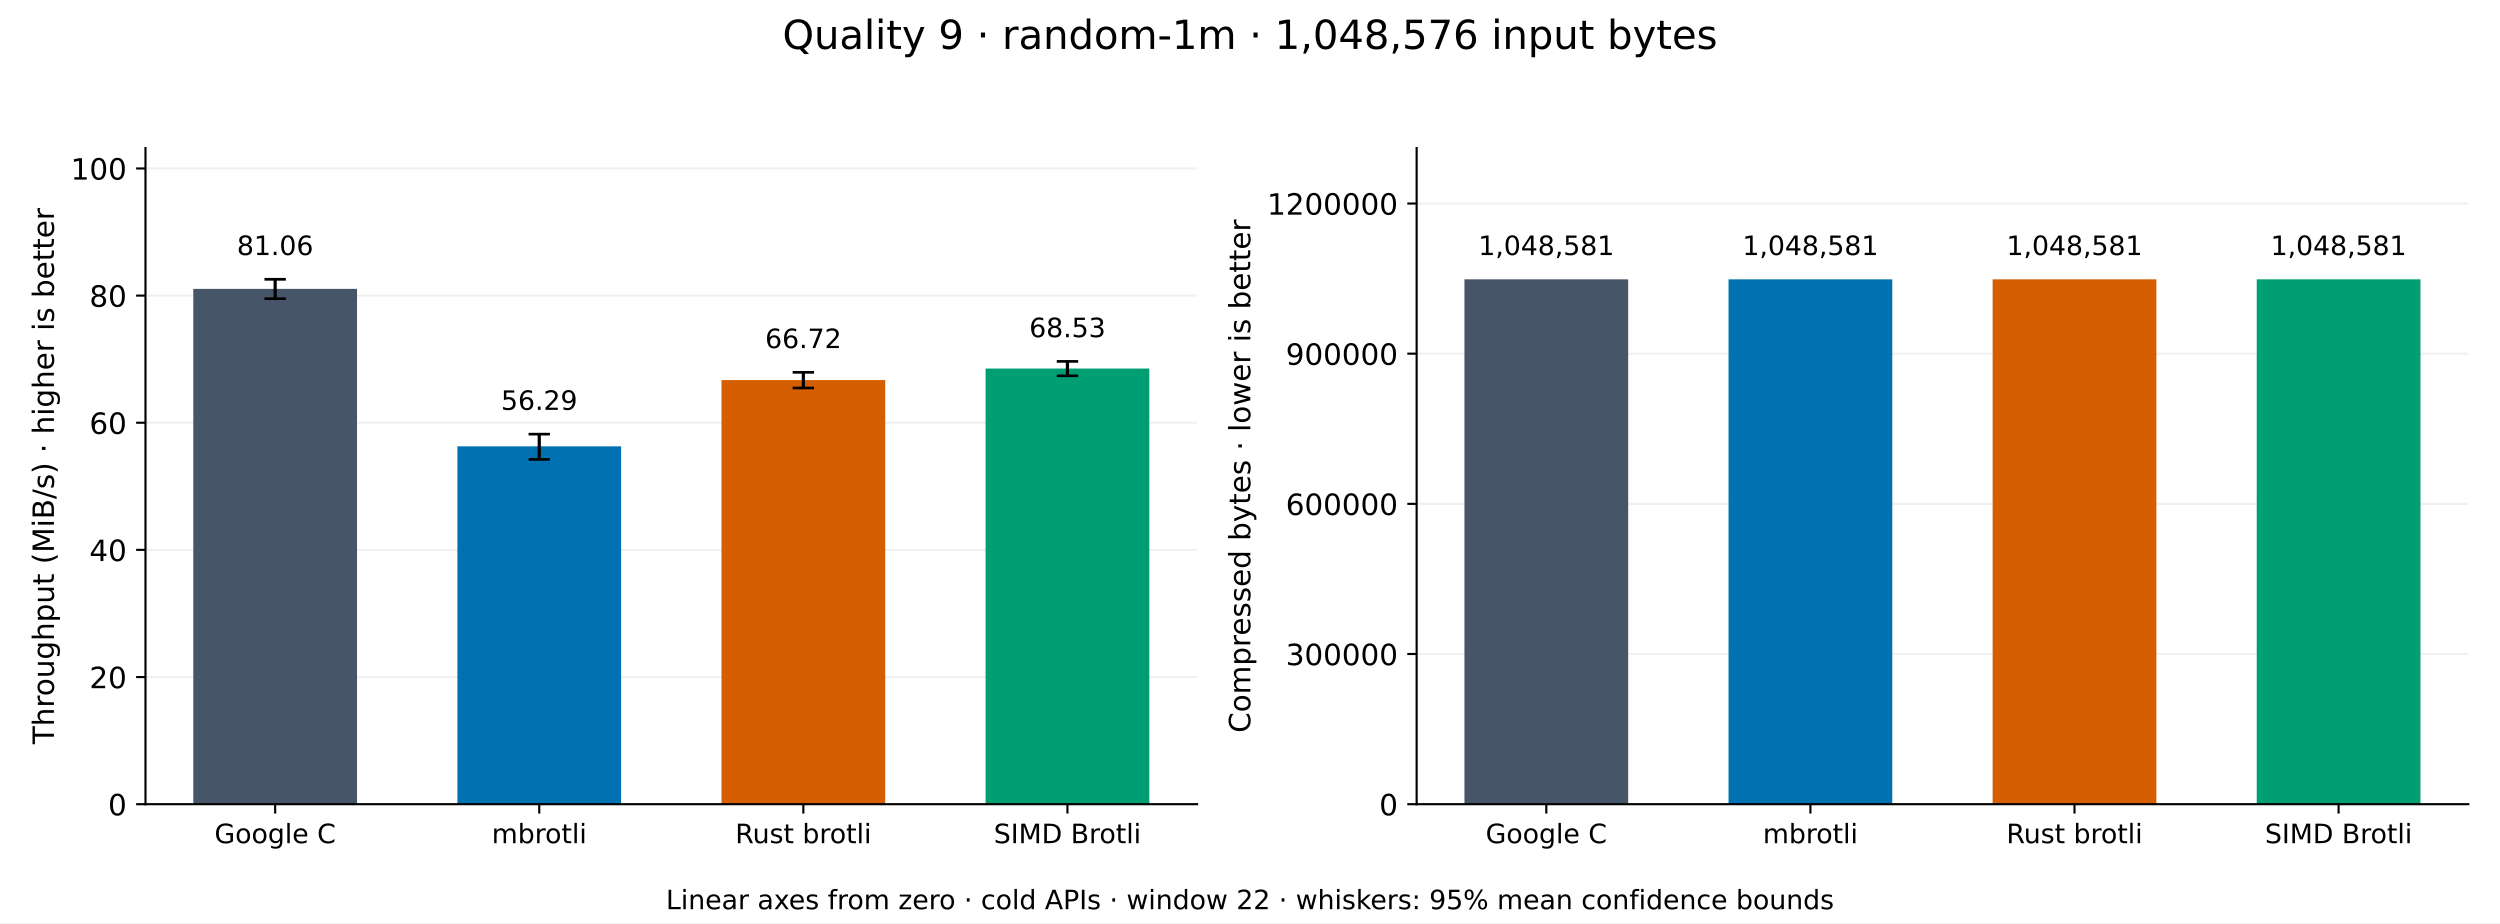
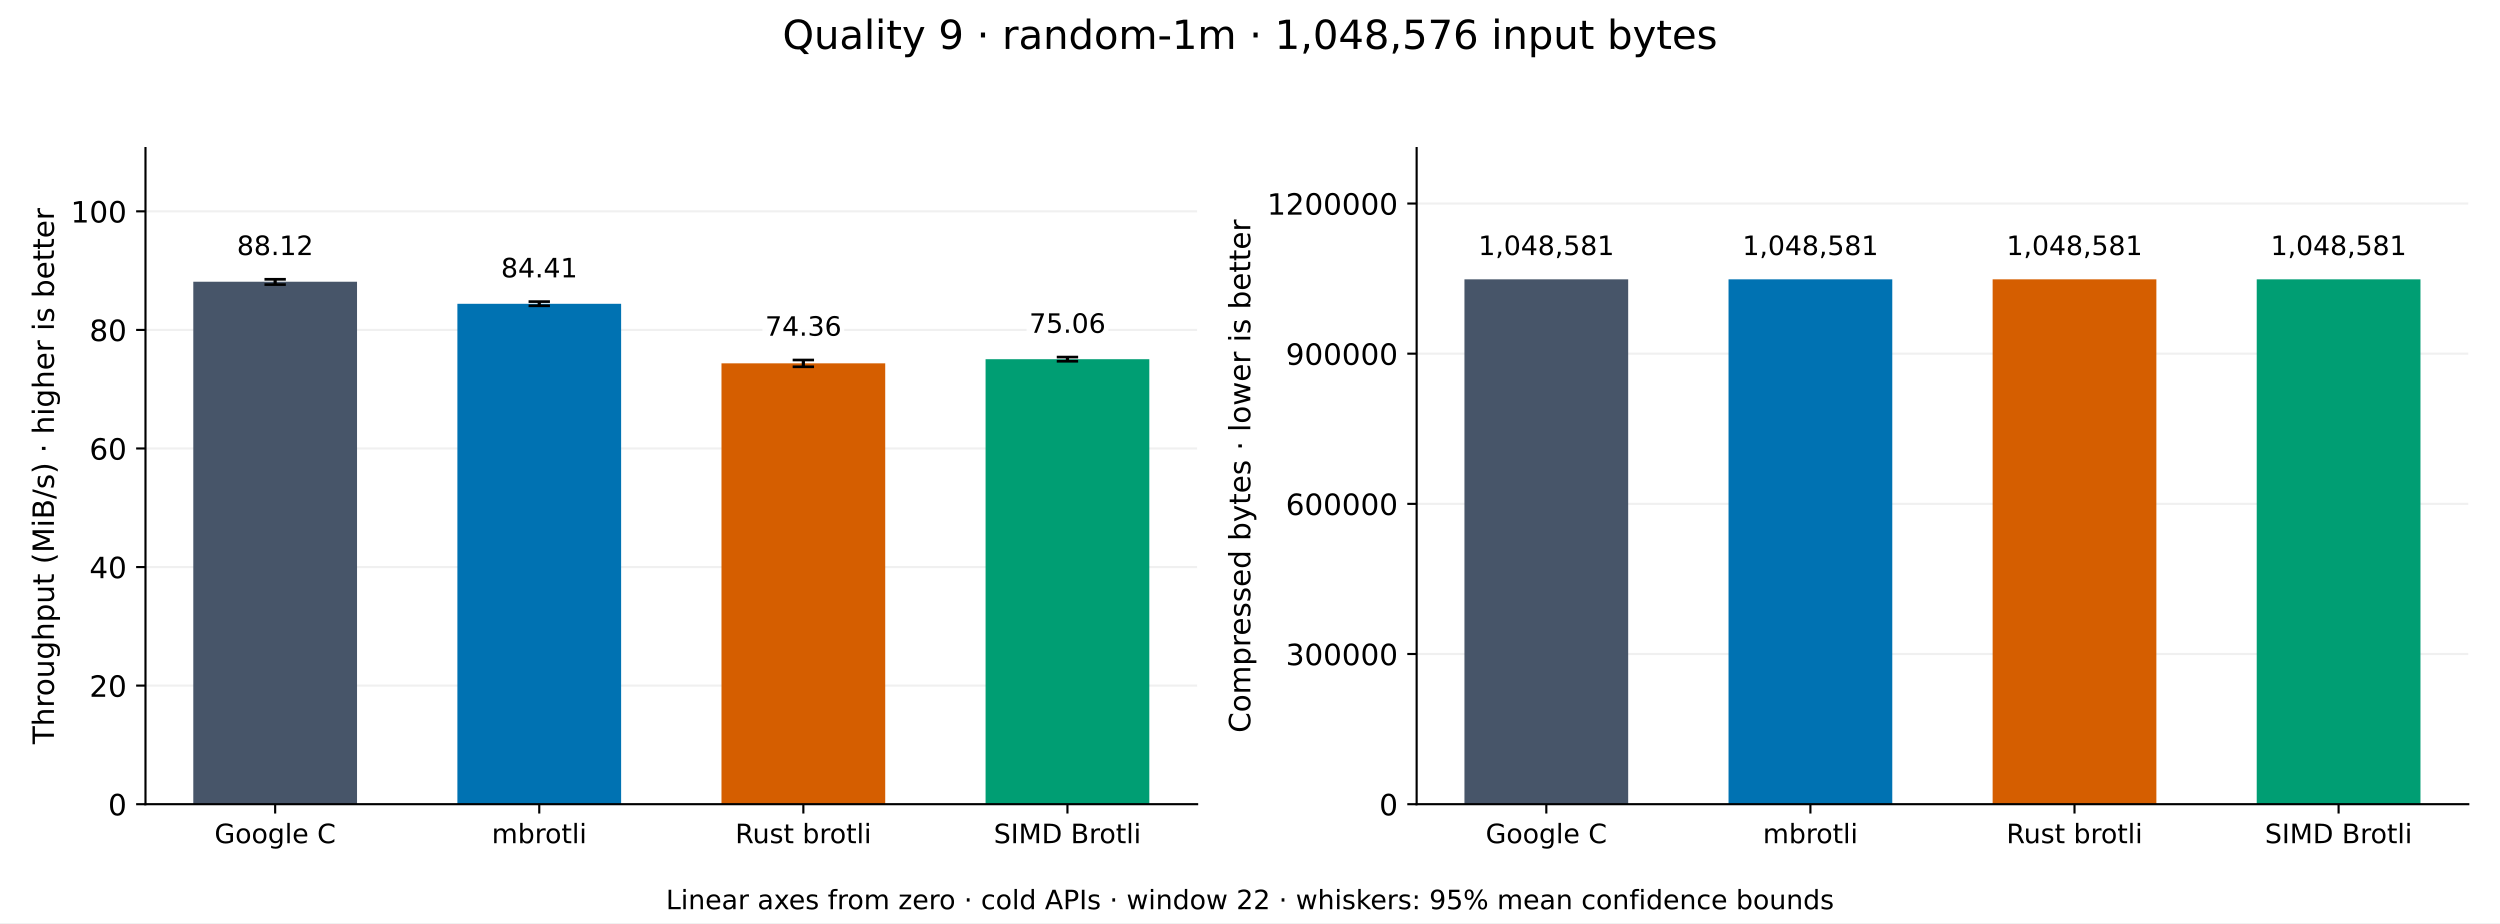
<svg xmlns="http://www.w3.org/2000/svg" xmlns:xlink="http://www.w3.org/1999/xlink" width="936pt" height="345.6pt" viewBox="0 0 936 345.6" version="1.1">
  <defs>
    <style type="text/css">*{stroke-linejoin: round; stroke-linecap: butt}</style>
  </defs>
  <g id="figure_1">
    <g id="patch_1">
      <path d="M 0 345.6 L 936 345.6 L 936 0 L 0 0 z " style="fill: #ffffff" />
    </g>
    <g id="axes_1">
      <g id="patch_2">
        <path d="M 54.47 301.088 L 448.2 301.088 L 448.2 55.44 L 54.47 55.44 z " style="fill: #ffffff" />
      </g>
      <g id="matplotlib.axis_1">
        <g id="xtick_1">
          <g id="line2d_1">
            <defs>
              <path id="m3d63aaa0ea" d="M 0 0 L 0 3.5 " style="stroke: #000000; stroke-width: 0.8" />
            </defs>
            <g>
              <use xlink:href="#m3d63aaa0ea" x="103.019" y="301.088" style="stroke: #000000; stroke-width: 0.8" />
            </g>
          </g>
          <g id="text_1">
            <text style="font-size: 10px; font-family: 'DejaVu Sans', 'Bitstream Vera Sans', 'Computer Modern Sans Serif', 'Lucida Grande', 'Verdana', 'Geneva', 'Lucid', 'Arial', 'Helvetica', 'Avant Garde', sans-serif; text-anchor: middle" x="103.019" y="315.686" transform="rotate(-0 103.0188 315.6864)">Google C</text>
          </g>
        </g>
        <g id="xtick_2">
          <g id="line2d_2">
            <g>
              <use xlink:href="#m3d63aaa0ea" x="201.896" y="301.088" style="stroke: #000000; stroke-width: 0.8" />
            </g>
          </g>
          <g id="text_2">
            <text style="font-size: 10px; font-family: 'DejaVu Sans', 'Bitstream Vera Sans', 'Computer Modern Sans Serif', 'Lucida Grande', 'Verdana', 'Geneva', 'Lucid', 'Arial', 'Helvetica', 'Avant Garde', sans-serif; text-anchor: middle" x="201.896" y="315.686" transform="rotate(-0 201.8963 315.6864)">mbrotli</text>
          </g>
        </g>
        <g id="xtick_3">
          <g id="line2d_3">
            <g>
              <use xlink:href="#m3d63aaa0ea" x="300.774" y="301.088" style="stroke: #000000; stroke-width: 0.8" />
            </g>
          </g>
          <g id="text_3">
            <text style="font-size: 10px; font-family: 'DejaVu Sans', 'Bitstream Vera Sans', 'Computer Modern Sans Serif', 'Lucida Grande', 'Verdana', 'Geneva', 'Lucid', 'Arial', 'Helvetica', 'Avant Garde', sans-serif; text-anchor: middle" x="300.774" y="315.686" transform="rotate(-0 300.7737 315.6864)">Rust brotli</text>
          </g>
        </g>
        <g id="xtick_4">
          <g id="line2d_4">
            <g>
              <use xlink:href="#m3d63aaa0ea" x="399.651" y="301.088" style="stroke: #000000; stroke-width: 0.8" />
            </g>
          </g>
          <g id="text_4">
            <text style="font-size: 10px; font-family: 'DejaVu Sans', 'Bitstream Vera Sans', 'Computer Modern Sans Serif', 'Lucida Grande', 'Verdana', 'Geneva', 'Lucid', 'Arial', 'Helvetica', 'Avant Garde', sans-serif; text-anchor: middle" x="399.651" y="315.686" transform="rotate(-0 399.6512 315.6864)">SIMD Brotli</text>
          </g>
        </g>
      </g>
      <g id="matplotlib.axis_2">
        <g id="ytick_1">
          <g id="line2d_5">
            <path d="M 54.47 301.088 L 448.2 301.088 " clip-path="url(#p136f8b3944)" style="fill: none; stroke: #b0b0b0; stroke-opacity: 0.18; stroke-width: 0.8; stroke-linecap: square" />
          </g>
          <g id="line2d_6">
            <defs>
              <path id="mb6c034703b" d="M 0 0 L -3.5 0 " style="stroke: #000000; stroke-width: 0.8" />
            </defs>
            <g>
              <use xlink:href="#mb6c034703b" x="54.47" y="301.088" style="stroke: #000000; stroke-width: 0.8" />
            </g>
          </g>
          <g id="text_5">
            <text style="font-size: 11px; font-family: 'DejaVu Sans', 'Bitstream Vera Sans', 'Computer Modern Sans Serif', 'Lucida Grande', 'Verdana', 'Geneva', 'Lucid', 'Arial', 'Helvetica', 'Avant Garde', sans-serif; text-anchor: end" x="47.47" y="305.267" transform="rotate(-0 47.47 305.2671)">0</text>
          </g>
        </g>
        <g id="ytick_2">
          <g id="line2d_7">
-             <path d="M 54.47 253.483 L 448.2 253.483 " clip-path="url(#p136f8b3944)" style="fill: none; stroke: #b0b0b0; stroke-opacity: 0.18; stroke-width: 0.8; stroke-linecap: square" />
+             <path d="M 54.47 256.695 L 448.2 256.695 " clip-path="url(#p136f8b3944)" style="fill: none; stroke: #b0b0b0; stroke-opacity: 0.18; stroke-width: 0.8; stroke-linecap: square" />
          </g>
          <g id="line2d_8">
            <g>
-               <use xlink:href="#mb6c034703b" x="54.47" y="253.483" style="stroke: #000000; stroke-width: 0.8" />
+               <use xlink:href="#mb6c034703b" x="54.47" y="256.695" style="stroke: #000000; stroke-width: 0.8" />
            </g>
          </g>
          <g id="text_6">
-             <text style="font-size: 11px; font-family: 'DejaVu Sans', 'Bitstream Vera Sans', 'Computer Modern Sans Serif', 'Lucida Grande', 'Verdana', 'Geneva', 'Lucid', 'Arial', 'Helvetica', 'Avant Garde', sans-serif; text-anchor: end" x="47.47" y="257.662" transform="rotate(-0 47.47 257.6624)">20</text>
+             <text style="font-size: 11px; font-family: 'DejaVu Sans', 'Bitstream Vera Sans', 'Computer Modern Sans Serif', 'Lucida Grande', 'Verdana', 'Geneva', 'Lucid', 'Arial', 'Helvetica', 'Avant Garde', sans-serif; text-anchor: end" x="47.47" y="260.874" transform="rotate(-0 47.47 260.8743)">20</text>
          </g>
        </g>
        <g id="ytick_3">
          <g id="line2d_9">
-             <path d="M 54.47 205.879 L 448.2 205.879 " clip-path="url(#p136f8b3944)" style="fill: none; stroke: #b0b0b0; stroke-opacity: 0.18; stroke-width: 0.8; stroke-linecap: square" />
+             <path d="M 54.47 212.302 L 448.2 212.302 " clip-path="url(#p136f8b3944)" style="fill: none; stroke: #b0b0b0; stroke-opacity: 0.18; stroke-width: 0.8; stroke-linecap: square" />
          </g>
          <g id="line2d_10">
            <g>
-               <use xlink:href="#mb6c034703b" x="54.47" y="205.879" style="stroke: #000000; stroke-width: 0.8" />
+               <use xlink:href="#mb6c034703b" x="54.47" y="212.302" style="stroke: #000000; stroke-width: 0.8" />
            </g>
          </g>
          <g id="text_7">
-             <text style="font-size: 11px; font-family: 'DejaVu Sans', 'Bitstream Vera Sans', 'Computer Modern Sans Serif', 'Lucida Grande', 'Verdana', 'Geneva', 'Lucid', 'Arial', 'Helvetica', 'Avant Garde', sans-serif; text-anchor: end" x="47.47" y="210.058" transform="rotate(-0 47.47 210.0577)">40</text>
+             <text style="font-size: 11px; font-family: 'DejaVu Sans', 'Bitstream Vera Sans', 'Computer Modern Sans Serif', 'Lucida Grande', 'Verdana', 'Geneva', 'Lucid', 'Arial', 'Helvetica', 'Avant Garde', sans-serif; text-anchor: end" x="47.47" y="216.482" transform="rotate(-0 47.47 216.4815)">40</text>
          </g>
        </g>
        <g id="ytick_4">
          <g id="line2d_11">
-             <path d="M 54.47 158.274 L 448.2 158.274 " clip-path="url(#p136f8b3944)" style="fill: none; stroke: #b0b0b0; stroke-opacity: 0.18; stroke-width: 0.8; stroke-linecap: square" />
+             <path d="M 54.47 167.91 L 448.2 167.91 " clip-path="url(#p136f8b3944)" style="fill: none; stroke: #b0b0b0; stroke-opacity: 0.18; stroke-width: 0.8; stroke-linecap: square" />
          </g>
          <g id="line2d_12">
            <g>
-               <use xlink:href="#mb6c034703b" x="54.47" y="158.274" style="stroke: #000000; stroke-width: 0.8" />
+               <use xlink:href="#mb6c034703b" x="54.47" y="167.91" style="stroke: #000000; stroke-width: 0.8" />
            </g>
          </g>
          <g id="text_8">
-             <text style="font-size: 11px; font-family: 'DejaVu Sans', 'Bitstream Vera Sans', 'Computer Modern Sans Serif', 'Lucida Grande', 'Verdana', 'Geneva', 'Lucid', 'Arial', 'Helvetica', 'Avant Garde', sans-serif; text-anchor: end" x="47.47" y="162.453" transform="rotate(-0 47.47 162.4529)">60</text>
+             <text style="font-size: 11px; font-family: 'DejaVu Sans', 'Bitstream Vera Sans', 'Computer Modern Sans Serif', 'Lucida Grande', 'Verdana', 'Geneva', 'Lucid', 'Arial', 'Helvetica', 'Avant Garde', sans-serif; text-anchor: end" x="47.47" y="172.089" transform="rotate(-0 47.47 172.0887)">60</text>
          </g>
        </g>
        <g id="ytick_5">
          <g id="line2d_13">
-             <path d="M 54.47 110.669 L 448.2 110.669 " clip-path="url(#p136f8b3944)" style="fill: none; stroke: #b0b0b0; stroke-opacity: 0.18; stroke-width: 0.8; stroke-linecap: square" />
+             <path d="M 54.47 123.517 L 448.2 123.517 " clip-path="url(#p136f8b3944)" style="fill: none; stroke: #b0b0b0; stroke-opacity: 0.18; stroke-width: 0.8; stroke-linecap: square" />
          </g>
          <g id="line2d_14">
            <g>
-               <use xlink:href="#mb6c034703b" x="54.47" y="110.669" style="stroke: #000000; stroke-width: 0.8" />
+               <use xlink:href="#mb6c034703b" x="54.47" y="123.517" style="stroke: #000000; stroke-width: 0.8" />
            </g>
          </g>
          <g id="text_9">
-             <text style="font-size: 11px; font-family: 'DejaVu Sans', 'Bitstream Vera Sans', 'Computer Modern Sans Serif', 'Lucida Grande', 'Verdana', 'Geneva', 'Lucid', 'Arial', 'Helvetica', 'Avant Garde', sans-serif; text-anchor: end" x="47.47" y="114.848" transform="rotate(-0 47.47 114.8482)">80</text>
+             <text style="font-size: 11px; font-family: 'DejaVu Sans', 'Bitstream Vera Sans', 'Computer Modern Sans Serif', 'Lucida Grande', 'Verdana', 'Geneva', 'Lucid', 'Arial', 'Helvetica', 'Avant Garde', sans-serif; text-anchor: end" x="47.47" y="127.696" transform="rotate(-0 47.47 127.6959)">80</text>
          </g>
        </g>
        <g id="ytick_6">
          <g id="line2d_15">
-             <path d="M 54.47 63.064 L 448.2 63.064 " clip-path="url(#p136f8b3944)" style="fill: none; stroke: #b0b0b0; stroke-opacity: 0.18; stroke-width: 0.8; stroke-linecap: square" />
+             <path d="M 54.47 79.124 L 448.2 79.124 " clip-path="url(#p136f8b3944)" style="fill: none; stroke: #b0b0b0; stroke-opacity: 0.18; stroke-width: 0.8; stroke-linecap: square" />
          </g>
          <g id="line2d_16">
            <g>
-               <use xlink:href="#mb6c034703b" x="54.47" y="63.064" style="stroke: #000000; stroke-width: 0.8" />
+               <use xlink:href="#mb6c034703b" x="54.47" y="79.124" style="stroke: #000000; stroke-width: 0.8" />
            </g>
          </g>
          <g id="text_10">
-             <text style="font-size: 11px; font-family: 'DejaVu Sans', 'Bitstream Vera Sans', 'Computer Modern Sans Serif', 'Lucida Grande', 'Verdana', 'Geneva', 'Lucid', 'Arial', 'Helvetica', 'Avant Garde', sans-serif; text-anchor: end" x="47.47" y="67.243" transform="rotate(-0 47.47 67.24346)">100</text>
+             <text style="font-size: 11px; font-family: 'DejaVu Sans', 'Bitstream Vera Sans', 'Computer Modern Sans Serif', 'Lucida Grande', 'Verdana', 'Geneva', 'Lucid', 'Arial', 'Helvetica', 'Avant Garde', sans-serif; text-anchor: end" x="47.47" y="83.303" transform="rotate(-0 47.47 83.30315)">100</text>
          </g>
        </g>
        <g id="text_11">
          <text style="font-size: 11px; font-family: 'DejaVu Sans', 'Bitstream Vera Sans', 'Computer Modern Sans Serif', 'Lucida Grande', 'Verdana', 'Geneva', 'Lucid', 'Arial', 'Helvetica', 'Avant Garde', sans-serif; text-anchor: middle" x="20.186" y="178.264" transform="rotate(-90 20.18609 178.264)">Throughput (MiB/s) · higher is better</text>
        </g>
      </g>
      <g id="patch_3">
-         <path d="M 72.367 301.088 L 133.671 301.088 L 133.671 108.151 L 72.367 108.151 z " clip-path="url(#p136f8b3944)" style="fill: #475569" />
+         <path d="M 72.367 301.088 L 133.671 301.088 L 133.671 105.486 L 72.367 105.486 z " clip-path="url(#p136f8b3944)" style="fill: #475569" />
      </g>
      <g id="patch_4">
-         <path d="M 171.244 301.088 L 232.548 301.088 L 232.548 167.114 L 171.244 167.114 z " clip-path="url(#p136f8b3944)" style="fill: #0072b2" />
+         <path d="M 171.244 301.088 L 232.548 301.088 L 232.548 113.738 L 171.244 113.738 z " clip-path="url(#p136f8b3944)" style="fill: #0072b2" />
      </g>
      <g id="patch_5">
-         <path d="M 270.122 301.088 L 331.426 301.088 L 331.426 142.29 L 270.122 142.29 z " clip-path="url(#p136f8b3944)" style="fill: #d55e00" />
+         <path d="M 270.122 301.088 L 331.426 301.088 L 331.426 136.042 L 270.122 136.042 z " clip-path="url(#p136f8b3944)" style="fill: #d55e00" />
      </g>
      <g id="patch_6">
-         <path d="M 368.999 301.088 L 430.303 301.088 L 430.303 137.976 L 368.999 137.976 z " clip-path="url(#p136f8b3944)" style="fill: #009e73" />
+         <path d="M 368.999 301.088 L 430.303 301.088 L 430.303 134.478 L 368.999 134.478 z " clip-path="url(#p136f8b3944)" style="fill: #009e73" />
      </g>
      <g id="LineCollection_1">
-         <path d="M 103.019 111.825 L 103.019 104.57 " clip-path="url(#p136f8b3944)" style="fill: none; stroke: #000000; stroke-width: 1.2" />
-         <path d="M 201.896 172 L 201.896 162.534 " clip-path="url(#p136f8b3944)" style="fill: none; stroke: #000000; stroke-width: 1.2" />
-         <path d="M 300.774 145.26 L 300.774 139.409 " clip-path="url(#p136f8b3944)" style="fill: none; stroke: #000000; stroke-width: 1.2" />
-         <path d="M 399.651 140.708 L 399.651 135.318 " clip-path="url(#p136f8b3944)" style="fill: none; stroke: #000000; stroke-width: 1.2" />
+         <path d="M 103.019 106.548 L 103.019 104.57 " clip-path="url(#p136f8b3944)" style="fill: none; stroke: #000000; stroke-width: 1.2" />
+         <path d="M 201.896 114.493 L 201.896 112.926 " clip-path="url(#p136f8b3944)" style="fill: none; stroke: #000000; stroke-width: 1.2" />
+         <path d="M 300.774 137.324 L 300.774 134.777 " clip-path="url(#p136f8b3944)" style="fill: none; stroke: #000000; stroke-width: 1.2" />
+         <path d="M 399.651 135.258 L 399.651 133.689 " clip-path="url(#p136f8b3944)" style="fill: none; stroke: #000000; stroke-width: 1.2" />
      </g>
      <g id="line2d_17">
        <defs>
          <path id="ma4d3aa00d3" d="M 4 0 L -4 -0 " style="stroke: #000000" />
        </defs>
        <g clip-path="url(#p136f8b3944)">
-           <use xlink:href="#ma4d3aa00d3" x="103.019" y="111.825" style="fill: #1f77b4; stroke: #000000" />
-           <use xlink:href="#ma4d3aa00d3" x="201.896" y="172" style="fill: #1f77b4; stroke: #000000" />
-           <use xlink:href="#ma4d3aa00d3" x="300.774" y="145.26" style="fill: #1f77b4; stroke: #000000" />
-           <use xlink:href="#ma4d3aa00d3" x="399.651" y="140.708" style="fill: #1f77b4; stroke: #000000" />
+           <use xlink:href="#ma4d3aa00d3" x="103.019" y="106.548" style="fill: #1f77b4; stroke: #000000" />
+           <use xlink:href="#ma4d3aa00d3" x="201.896" y="114.493" style="fill: #1f77b4; stroke: #000000" />
+           <use xlink:href="#ma4d3aa00d3" x="300.774" y="137.324" style="fill: #1f77b4; stroke: #000000" />
+           <use xlink:href="#ma4d3aa00d3" x="399.651" y="135.258" style="fill: #1f77b4; stroke: #000000" />
        </g>
      </g>
      <g id="line2d_18">
        <g clip-path="url(#p136f8b3944)">
          <use xlink:href="#ma4d3aa00d3" x="103.019" y="104.57" style="fill: #1f77b4; stroke: #000000" />
-           <use xlink:href="#ma4d3aa00d3" x="201.896" y="162.534" style="fill: #1f77b4; stroke: #000000" />
-           <use xlink:href="#ma4d3aa00d3" x="300.774" y="139.409" style="fill: #1f77b4; stroke: #000000" />
-           <use xlink:href="#ma4d3aa00d3" x="399.651" y="135.318" style="fill: #1f77b4; stroke: #000000" />
+           <use xlink:href="#ma4d3aa00d3" x="201.896" y="112.926" style="fill: #1f77b4; stroke: #000000" />
+           <use xlink:href="#ma4d3aa00d3" x="300.774" y="134.777" style="fill: #1f77b4; stroke: #000000" />
+           <use xlink:href="#ma4d3aa00d3" x="399.651" y="133.689" style="fill: #1f77b4; stroke: #000000" />
        </g>
      </g>
      <g id="patch_7">
        <path d="M 54.47 301.088 L 54.47 55.44 " style="fill: none; stroke: #000000; stroke-width: 0.8; stroke-linejoin: miter; stroke-linecap: square" />
      </g>
      <g id="patch_8">
        <path d="M 54.47 301.088 L 448.2 301.088 " style="fill: none; stroke: #000000; stroke-width: 0.8; stroke-linejoin: miter; stroke-linecap: square" />
      </g>
      <g id="text_12">
        <g id="patch_9">
          <path d="M 87.705 98.57 L 118.333 98.57 L 118.333 86.891 L 87.705 86.891 z " style="fill: #ffffff; opacity: 0.9" />
        </g>
-         <text style="font-size: 10px; font-family: 'DejaVu Sans', 'Bitstream Vera Sans', 'Computer Modern Sans Serif', 'Lucida Grande', 'Verdana', 'Geneva', 'Lucid', 'Arial', 'Helvetica', 'Avant Garde', sans-serif; text-anchor: middle" x="103.019" y="95.49" transform="rotate(-0 103.0188 95.48991)">81.06</text>
+         <text style="font-size: 10px; font-family: 'DejaVu Sans', 'Bitstream Vera Sans', 'Computer Modern Sans Serif', 'Lucida Grande', 'Verdana', 'Geneva', 'Lucid', 'Arial', 'Helvetica', 'Avant Garde', sans-serif; text-anchor: middle" x="103.019" y="95.49" transform="rotate(-0 103.0188 95.48991)">88.12</text>
      </g>
      <g id="text_13">
        <g id="patch_10">
-           <path d="M 186.582 156.534 L 217.21 156.534 L 217.21 144.856 L 186.582 144.856 z " style="fill: #ffffff; opacity: 0.9" />
-         </g>
-         <text style="font-size: 10px; font-family: 'DejaVu Sans', 'Bitstream Vera Sans', 'Computer Modern Sans Serif', 'Lucida Grande', 'Verdana', 'Geneva', 'Lucid', 'Arial', 'Helvetica', 'Avant Garde', sans-serif; text-anchor: middle" x="201.896" y="153.455" transform="rotate(-0 201.8963 153.4546)">56.29</text>
+           <path d="M 186.582 106.926 L 217.21 106.926 L 217.21 95.248 L 186.582 95.248 z " style="fill: #ffffff; opacity: 0.9" />
+         </g>
+         <text style="font-size: 10px; font-family: 'DejaVu Sans', 'Bitstream Vera Sans', 'Computer Modern Sans Serif', 'Lucida Grande', 'Verdana', 'Geneva', 'Lucid', 'Arial', 'Helvetica', 'Avant Garde', sans-serif; text-anchor: middle" x="201.896" y="103.847" transform="rotate(-0 201.8963 103.8468)">84.41</text>
      </g>
      <g id="text_14">
        <g id="patch_11">
-           <path d="M 285.46 133.409 L 316.088 133.409 L 316.088 121.731 L 285.46 121.731 z " style="fill: #ffffff; opacity: 0.9" />
-         </g>
-         <text style="font-size: 10px; font-family: 'DejaVu Sans', 'Bitstream Vera Sans', 'Computer Modern Sans Serif', 'Lucida Grande', 'Verdana', 'Geneva', 'Lucid', 'Arial', 'Helvetica', 'Avant Garde', sans-serif; text-anchor: middle" x="300.774" y="130.329" transform="rotate(-0 300.7737 130.329)">66.72</text>
+           <path d="M 285.46 128.777 L 316.088 128.777 L 316.088 117.099 L 285.46 117.099 z " style="fill: #ffffff; opacity: 0.9" />
+         </g>
+         <text style="font-size: 10px; font-family: 'DejaVu Sans', 'Bitstream Vera Sans', 'Computer Modern Sans Serif', 'Lucida Grande', 'Verdana', 'Geneva', 'Lucid', 'Arial', 'Helvetica', 'Avant Garde', sans-serif; text-anchor: middle" x="300.774" y="125.697" transform="rotate(-0 300.7737 125.6974)">74.36</text>
      </g>
      <g id="text_15">
        <g id="patch_12">
-           <path d="M 384.337 129.318 L 414.965 129.318 L 414.965 117.64 L 384.337 117.64 z " style="fill: #ffffff; opacity: 0.9" />
-         </g>
-         <text style="font-size: 10px; font-family: 'DejaVu Sans', 'Bitstream Vera Sans', 'Computer Modern Sans Serif', 'Lucida Grande', 'Verdana', 'Geneva', 'Lucid', 'Arial', 'Helvetica', 'Avant Garde', sans-serif; text-anchor: middle" x="399.651" y="126.239" transform="rotate(-0 399.6512 126.2386)">68.53</text>
+           <path d="M 384.337 127.689 L 414.965 127.689 L 414.965 116.011 L 384.337 116.011 z " style="fill: #ffffff; opacity: 0.9" />
+         </g>
+         <text style="font-size: 10px; font-family: 'DejaVu Sans', 'Bitstream Vera Sans', 'Computer Modern Sans Serif', 'Lucida Grande', 'Verdana', 'Geneva', 'Lucid', 'Arial', 'Helvetica', 'Avant Garde', sans-serif; text-anchor: middle" x="399.651" y="124.609" transform="rotate(-0 399.6512 124.6093)">75.06</text>
      </g>
    </g>
    <g id="axes_2">
      <g id="patch_13">
        <path d="M 530.39 301.088 L 924.12 301.088 L 924.12 55.44 L 530.39 55.44 z " style="fill: #ffffff" />
      </g>
      <g id="matplotlib.axis_3">
        <g id="xtick_5">
          <g id="line2d_19">
            <g>
              <use xlink:href="#m3d63aaa0ea" x="578.939" y="301.088" style="stroke: #000000; stroke-width: 0.8" />
            </g>
          </g>
          <g id="text_16">
            <text style="font-size: 10px; font-family: 'DejaVu Sans', 'Bitstream Vera Sans', 'Computer Modern Sans Serif', 'Lucida Grande', 'Verdana', 'Geneva', 'Lucid', 'Arial', 'Helvetica', 'Avant Garde', sans-serif; text-anchor: middle" x="578.939" y="315.686" transform="rotate(-0 578.9388 315.6864)">Google C</text>
          </g>
        </g>
        <g id="xtick_6">
          <g id="line2d_20">
            <g>
              <use xlink:href="#m3d63aaa0ea" x="677.816" y="301.088" style="stroke: #000000; stroke-width: 0.8" />
            </g>
          </g>
          <g id="text_17">
            <text style="font-size: 10px; font-family: 'DejaVu Sans', 'Bitstream Vera Sans', 'Computer Modern Sans Serif', 'Lucida Grande', 'Verdana', 'Geneva', 'Lucid', 'Arial', 'Helvetica', 'Avant Garde', sans-serif; text-anchor: middle" x="677.816" y="315.686" transform="rotate(-0 677.8163 315.6864)">mbrotli</text>
          </g>
        </g>
        <g id="xtick_7">
          <g id="line2d_21">
            <g>
              <use xlink:href="#m3d63aaa0ea" x="776.694" y="301.088" style="stroke: #000000; stroke-width: 0.8" />
            </g>
          </g>
          <g id="text_18">
            <text style="font-size: 10px; font-family: 'DejaVu Sans', 'Bitstream Vera Sans', 'Computer Modern Sans Serif', 'Lucida Grande', 'Verdana', 'Geneva', 'Lucid', 'Arial', 'Helvetica', 'Avant Garde', sans-serif; text-anchor: middle" x="776.694" y="315.686" transform="rotate(-0 776.6937 315.6864)">Rust brotli</text>
          </g>
        </g>
        <g id="xtick_8">
          <g id="line2d_22">
            <g>
              <use xlink:href="#m3d63aaa0ea" x="875.571" y="301.088" style="stroke: #000000; stroke-width: 0.8" />
            </g>
          </g>
          <g id="text_19">
            <text style="font-size: 10px; font-family: 'DejaVu Sans', 'Bitstream Vera Sans', 'Computer Modern Sans Serif', 'Lucida Grande', 'Verdana', 'Geneva', 'Lucid', 'Arial', 'Helvetica', 'Avant Garde', sans-serif; text-anchor: middle" x="875.571" y="315.686" transform="rotate(-0 875.5712 315.6864)">SIMD Brotli</text>
          </g>
        </g>
      </g>
      <g id="matplotlib.axis_4">
        <g id="ytick_7">
          <g id="line2d_23">
            <path d="M 530.39 301.088 L 924.12 301.088 " clip-path="url(#pb9c698598e)" style="fill: none; stroke: #b0b0b0; stroke-opacity: 0.18; stroke-width: 0.8; stroke-linecap: square" />
          </g>
          <g id="line2d_24">
            <g>
              <use xlink:href="#mb6c034703b" x="530.39" y="301.088" style="stroke: #000000; stroke-width: 0.8" />
            </g>
          </g>
          <g id="text_20">
            <text style="font-size: 11px; font-family: 'DejaVu Sans', 'Bitstream Vera Sans', 'Computer Modern Sans Serif', 'Lucida Grande', 'Verdana', 'Geneva', 'Lucid', 'Arial', 'Helvetica', 'Avant Garde', sans-serif; text-anchor: end" x="523.39" y="305.267" transform="rotate(-0 523.39 305.2671)">0</text>
          </g>
        </g>
        <g id="ytick_8">
          <g id="line2d_25">
            <path d="M 530.39 244.864 L 924.12 244.864 " clip-path="url(#pb9c698598e)" style="fill: none; stroke: #b0b0b0; stroke-opacity: 0.18; stroke-width: 0.8; stroke-linecap: square" />
          </g>
          <g id="line2d_26">
            <g>
              <use xlink:href="#mb6c034703b" x="530.39" y="244.864" style="stroke: #000000; stroke-width: 0.8" />
            </g>
          </g>
          <g id="text_21">
            <text style="font-size: 11px; font-family: 'DejaVu Sans', 'Bitstream Vera Sans', 'Computer Modern Sans Serif', 'Lucida Grande', 'Verdana', 'Geneva', 'Lucid', 'Arial', 'Helvetica', 'Avant Garde', sans-serif; text-anchor: end" x="523.39" y="249.043" transform="rotate(-0 523.39 249.043)">300000</text>
          </g>
        </g>
        <g id="ytick_9">
          <g id="line2d_27">
            <path d="M 530.39 188.64 L 924.12 188.64 " clip-path="url(#pb9c698598e)" style="fill: none; stroke: #b0b0b0; stroke-opacity: 0.18; stroke-width: 0.8; stroke-linecap: square" />
          </g>
          <g id="line2d_28">
            <g>
              <use xlink:href="#mb6c034703b" x="530.39" y="188.64" style="stroke: #000000; stroke-width: 0.8" />
            </g>
          </g>
          <g id="text_22">
            <text style="font-size: 11px; font-family: 'DejaVu Sans', 'Bitstream Vera Sans', 'Computer Modern Sans Serif', 'Lucida Grande', 'Verdana', 'Geneva', 'Lucid', 'Arial', 'Helvetica', 'Avant Garde', sans-serif; text-anchor: end" x="523.39" y="192.819" transform="rotate(-0 523.39 192.8189)">600000</text>
          </g>
        </g>
        <g id="ytick_10">
          <g id="line2d_29">
            <path d="M 530.39 132.416 L 924.12 132.416 " clip-path="url(#pb9c698598e)" style="fill: none; stroke: #b0b0b0; stroke-opacity: 0.18; stroke-width: 0.8; stroke-linecap: square" />
          </g>
          <g id="line2d_30">
            <g>
              <use xlink:href="#mb6c034703b" x="530.39" y="132.416" style="stroke: #000000; stroke-width: 0.8" />
            </g>
          </g>
          <g id="text_23">
            <text style="font-size: 11px; font-family: 'DejaVu Sans', 'Bitstream Vera Sans', 'Computer Modern Sans Serif', 'Lucida Grande', 'Verdana', 'Geneva', 'Lucid', 'Arial', 'Helvetica', 'Avant Garde', sans-serif; text-anchor: end" x="523.39" y="136.595" transform="rotate(-0 523.39 136.5948)">900000</text>
          </g>
        </g>
        <g id="ytick_11">
          <g id="line2d_31">
            <path d="M 530.39 76.192 L 924.12 76.192 " clip-path="url(#pb9c698598e)" style="fill: none; stroke: #b0b0b0; stroke-opacity: 0.18; stroke-width: 0.8; stroke-linecap: square" />
          </g>
          <g id="line2d_32">
            <g>
              <use xlink:href="#mb6c034703b" x="530.39" y="76.192" style="stroke: #000000; stroke-width: 0.8" />
            </g>
          </g>
          <g id="text_24">
            <text style="font-size: 11px; font-family: 'DejaVu Sans', 'Bitstream Vera Sans', 'Computer Modern Sans Serif', 'Lucida Grande', 'Verdana', 'Geneva', 'Lucid', 'Arial', 'Helvetica', 'Avant Garde', sans-serif; text-anchor: end" x="523.39" y="80.371" transform="rotate(-0 523.39 80.37075)">1200000</text>
          </g>
        </g>
        <g id="text_25">
          <text style="font-size: 11px; font-family: 'DejaVu Sans', 'Bitstream Vera Sans', 'Computer Modern Sans Serif', 'Lucida Grande', 'Verdana', 'Geneva', 'Lucid', 'Arial', 'Helvetica', 'Avant Garde', sans-serif; text-anchor: middle" x="468.111" y="178.264" transform="rotate(-90 468.1111 178.264)">Compressed bytes · lower is better</text>
        </g>
      </g>
      <g id="patch_14">
        <path d="M 548.287 301.088 L 609.591 301.088 L 609.591 104.57 L 548.287 104.57 z " clip-path="url(#pb9c698598e)" style="fill: #475569" />
      </g>
      <g id="patch_15">
        <path d="M 647.164 301.088 L 708.468 301.088 L 708.468 104.57 L 647.164 104.57 z " clip-path="url(#pb9c698598e)" style="fill: #0072b2" />
      </g>
      <g id="patch_16">
        <path d="M 746.042 301.088 L 807.346 301.088 L 807.346 104.57 L 746.042 104.57 z " clip-path="url(#pb9c698598e)" style="fill: #d55e00" />
      </g>
      <g id="patch_17">
        <path d="M 844.919 301.088 L 906.223 301.088 L 906.223 104.57 L 844.919 104.57 z " clip-path="url(#pb9c698598e)" style="fill: #009e73" />
      </g>
      <g id="patch_18">
        <path d="M 530.39 301.088 L 530.39 55.44 " style="fill: none; stroke: #000000; stroke-width: 0.8; stroke-linejoin: miter; stroke-linecap: square" />
      </g>
      <g id="patch_19">
        <path d="M 530.39 301.088 L 924.12 301.088 " style="fill: none; stroke: #000000; stroke-width: 0.8; stroke-linejoin: miter; stroke-linecap: square" />
      </g>
      <g id="text_26">
        <g id="patch_20">
          <path d="M 552.492 98.57 L 605.386 98.57 L 605.386 86.891 L 552.492 86.891 z " style="fill: #ffffff; opacity: 0.9" />
        </g>
        <text style="font-size: 10px; font-family: 'DejaVu Sans', 'Bitstream Vera Sans', 'Computer Modern Sans Serif', 'Lucida Grande', 'Verdana', 'Geneva', 'Lucid', 'Arial', 'Helvetica', 'Avant Garde', sans-serif; text-anchor: middle" x="578.939" y="95.49" transform="rotate(-0 578.9388 95.48991)">1,048,581</text>
      </g>
      <g id="text_27">
        <g id="patch_21">
          <path d="M 651.369 98.57 L 704.263 98.57 L 704.263 86.891 L 651.369 86.891 z " style="fill: #ffffff; opacity: 0.9" />
        </g>
        <text style="font-size: 10px; font-family: 'DejaVu Sans', 'Bitstream Vera Sans', 'Computer Modern Sans Serif', 'Lucida Grande', 'Verdana', 'Geneva', 'Lucid', 'Arial', 'Helvetica', 'Avant Garde', sans-serif; text-anchor: middle" x="677.816" y="95.49" transform="rotate(-0 677.8163 95.48991)">1,048,581</text>
      </g>
      <g id="text_28">
        <g id="patch_22">
          <path d="M 750.247 98.57 L 803.141 98.57 L 803.141 86.891 L 750.247 86.891 z " style="fill: #ffffff; opacity: 0.9" />
        </g>
        <text style="font-size: 10px; font-family: 'DejaVu Sans', 'Bitstream Vera Sans', 'Computer Modern Sans Serif', 'Lucida Grande', 'Verdana', 'Geneva', 'Lucid', 'Arial', 'Helvetica', 'Avant Garde', sans-serif; text-anchor: middle" x="776.694" y="95.49" transform="rotate(-0 776.6937 95.48991)">1,048,581</text>
      </g>
      <g id="text_29">
        <g id="patch_23">
          <path d="M 849.124 98.57 L 902.018 98.57 L 902.018 86.891 L 849.124 86.891 z " style="fill: #ffffff; opacity: 0.9" />
        </g>
        <text style="font-size: 10px; font-family: 'DejaVu Sans', 'Bitstream Vera Sans', 'Computer Modern Sans Serif', 'Lucida Grande', 'Verdana', 'Geneva', 'Lucid', 'Arial', 'Helvetica', 'Avant Garde', sans-serif; text-anchor: middle" x="875.571" y="95.49" transform="rotate(-0 875.5712 95.48991)">1,048,581</text>
      </g>
    </g>
    <g id="text_30">
      <text style="font-size: 15px; font-family: 'DejaVu Sans', 'Bitstream Vera Sans', 'Computer Modern Sans Serif', 'Lucida Grande', 'Verdana', 'Geneva', 'Lucid', 'Arial', 'Helvetica', 'Avant Garde', sans-serif; text-anchor: middle" x="468" y="18.31" transform="rotate(-0 468 18.30966)">Quality 9 · random-1m · 1,048,576 input bytes</text>
    </g>
    <g id="text_31">
      <text style="font-size: 10px; font-family: 'DejaVu Sans', 'Bitstream Vera Sans', 'Computer Modern Sans Serif', 'Lucida Grande', 'Verdana', 'Geneva', 'Lucid', 'Arial', 'Helvetica', 'Avant Garde', sans-serif; text-anchor: middle" x="468" y="340.416" transform="rotate(-0 468 340.416)">Linear axes from zero · cold APIs · window 22 · whiskers: 95% mean confidence bounds</text>
    </g>
  </g>
  <defs>
    <clipPath id="p136f8b3944">
      <rect x="54.47" y="55.44" width="393.73" height="245.648" />
    </clipPath>
    <clipPath id="pb9c698598e">
      <rect x="530.39" y="55.44" width="393.73" height="245.648" />
    </clipPath>
  </defs>
</svg>
